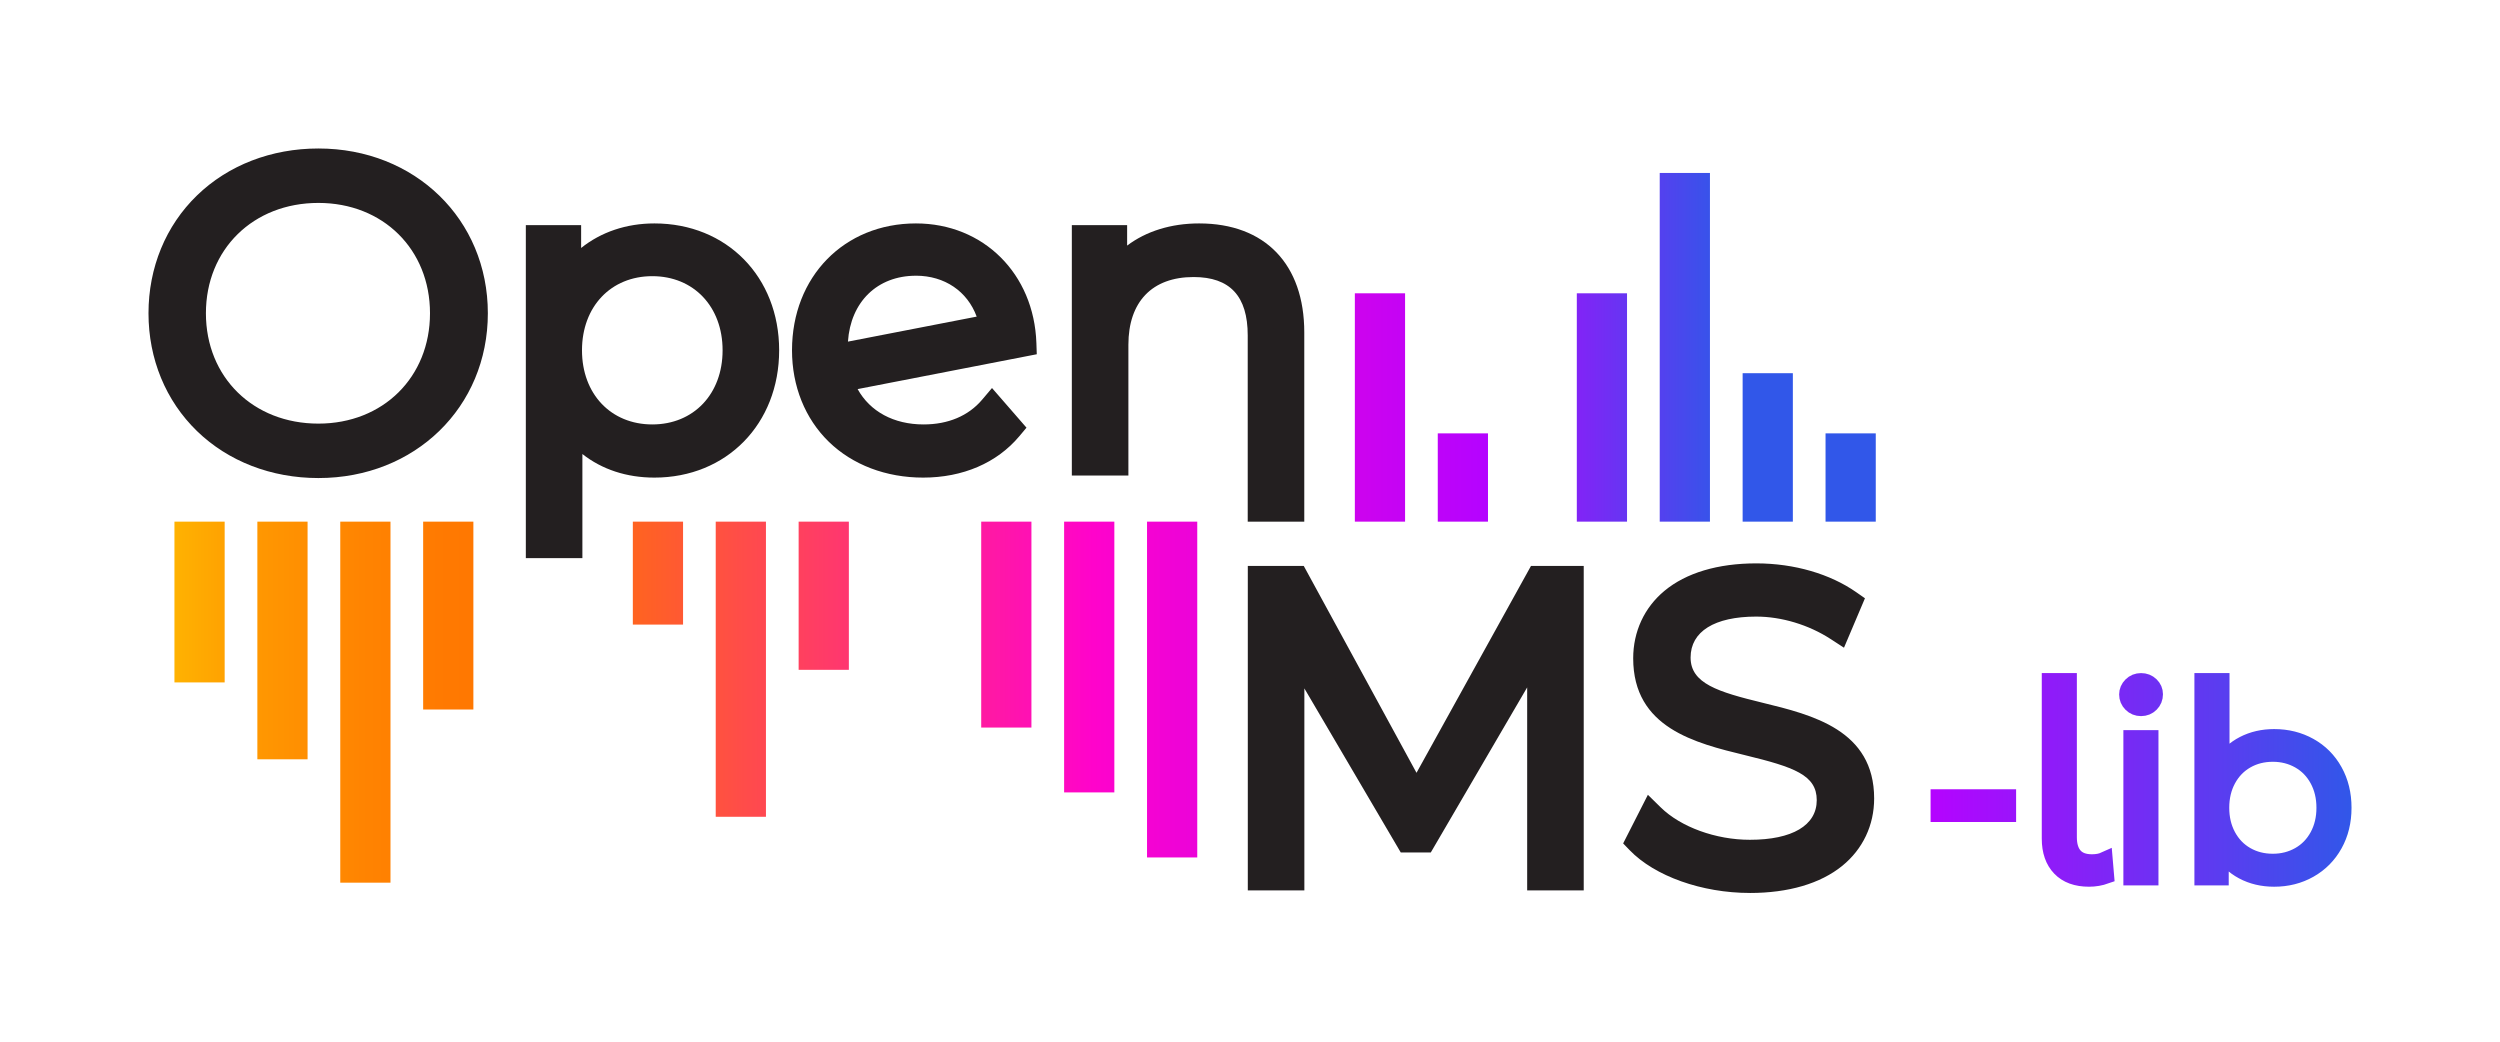
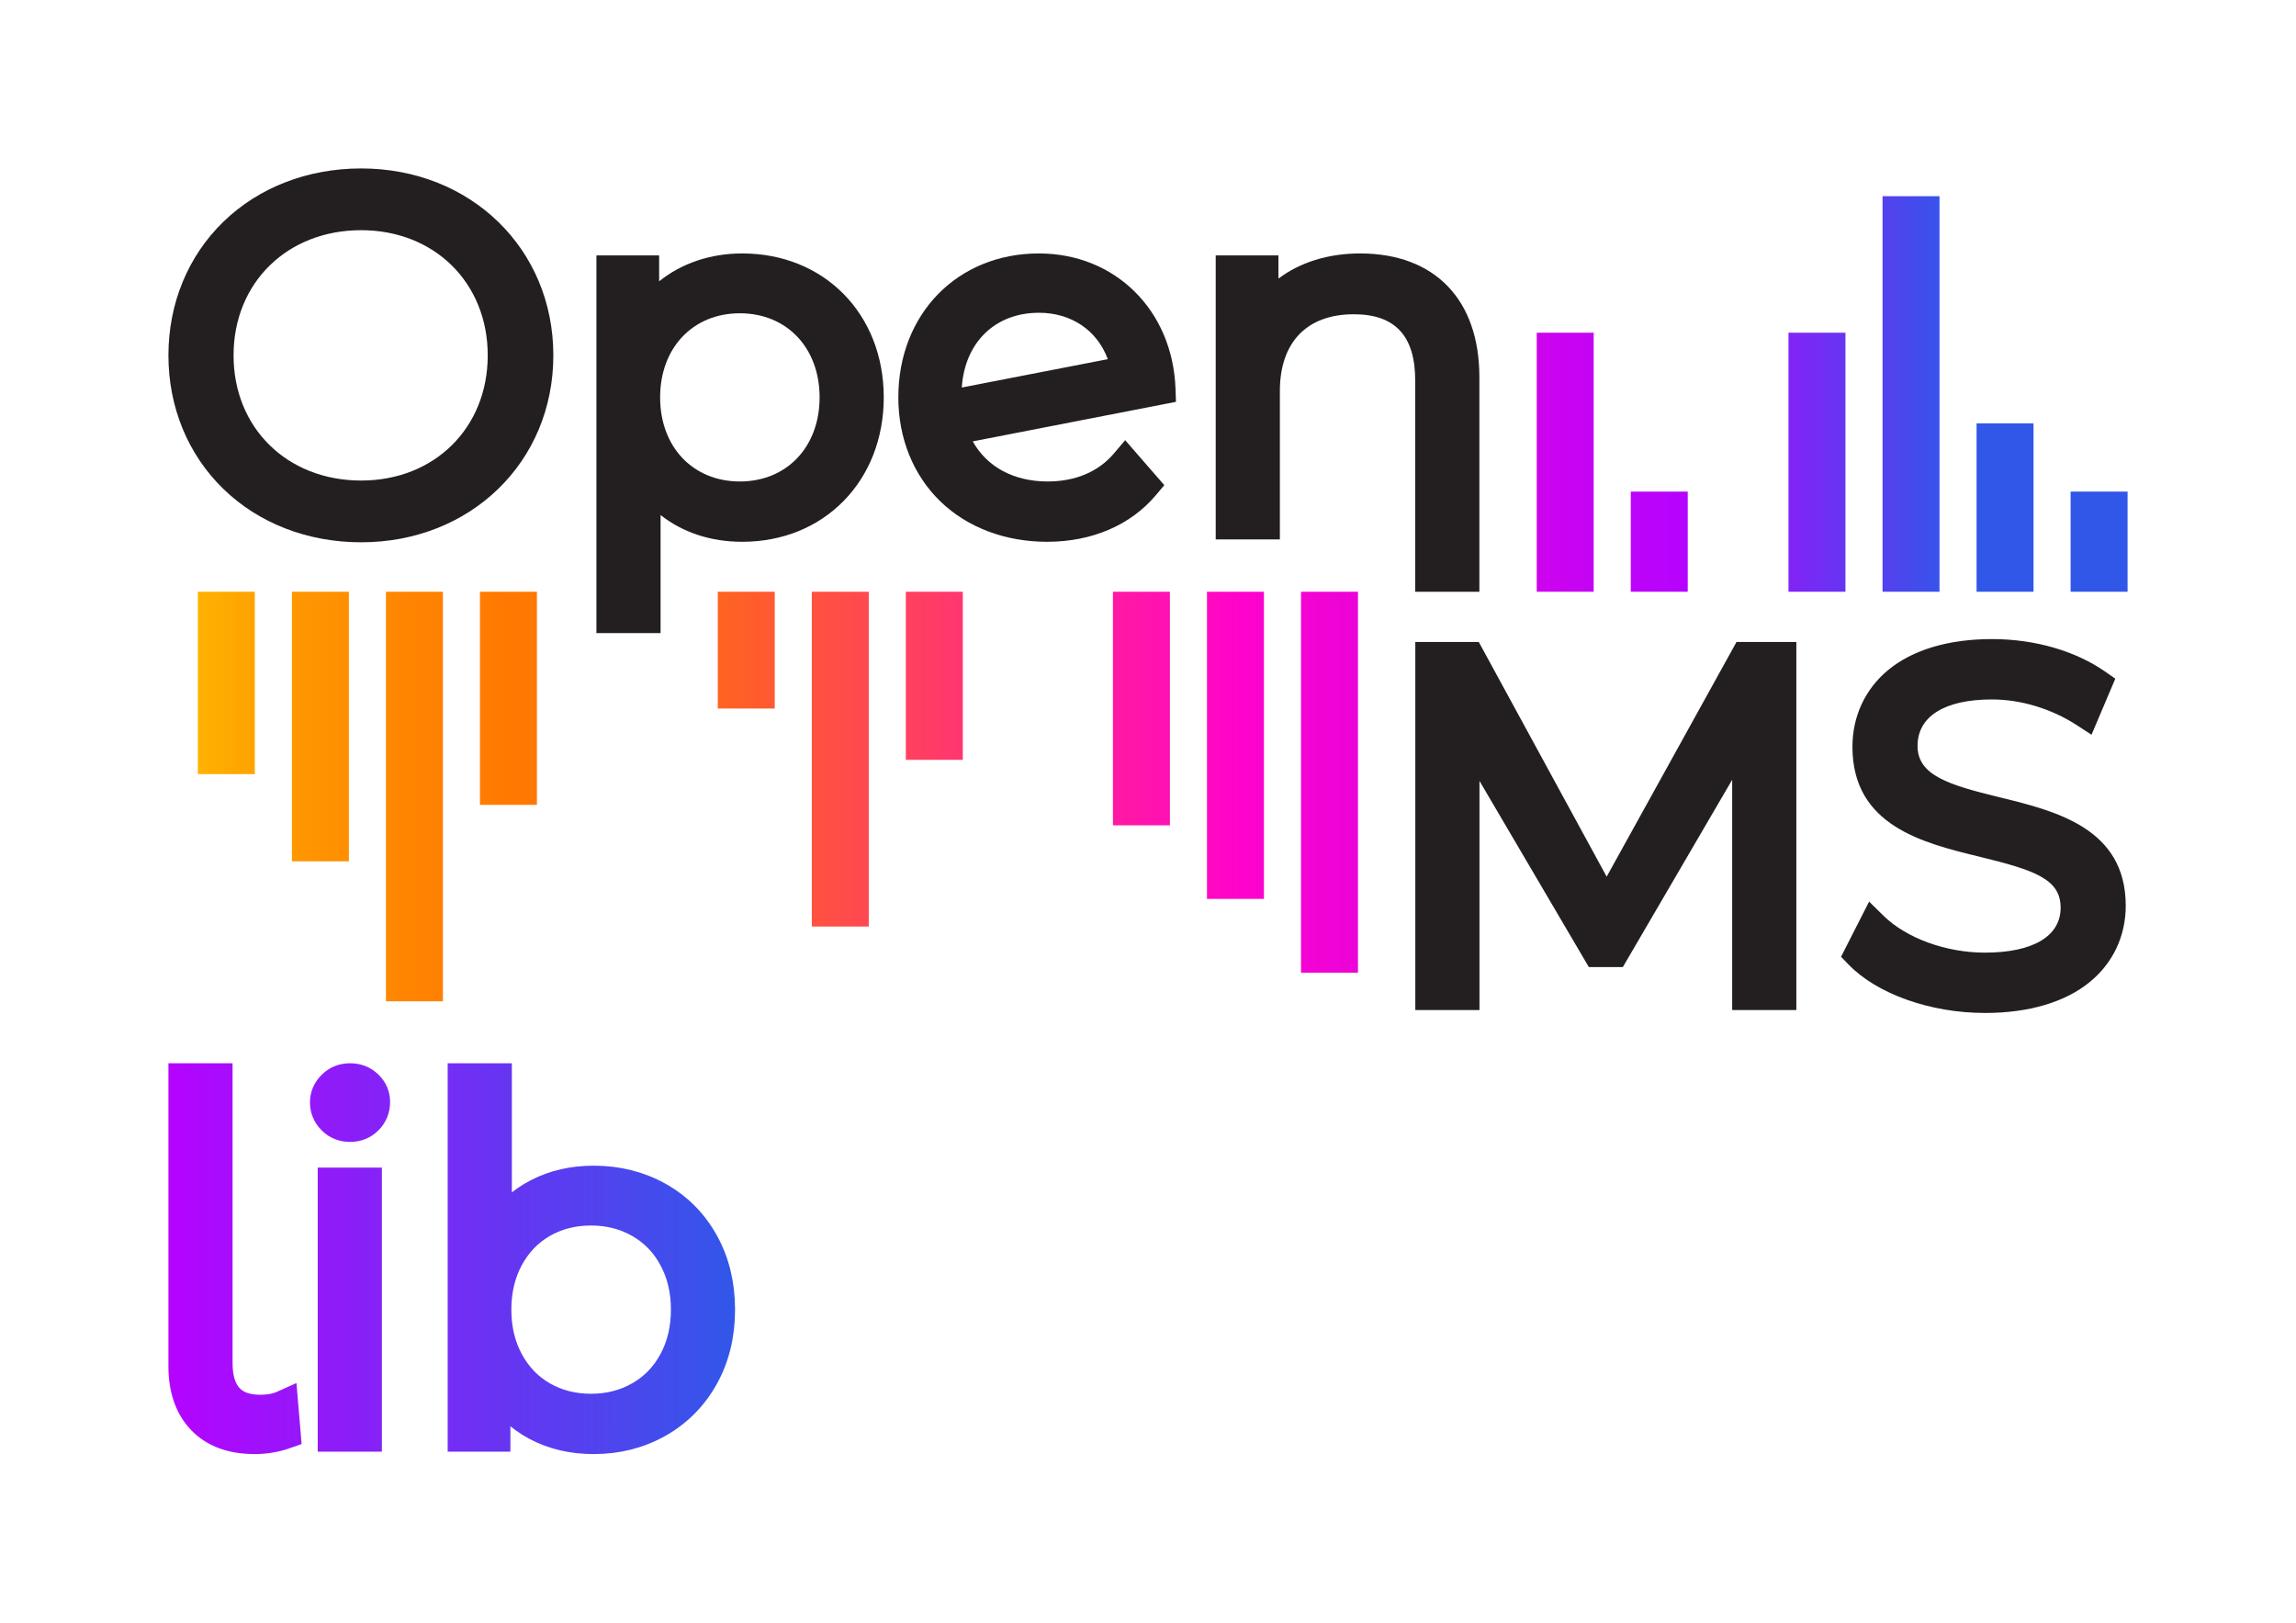
- <svg xmlns="http://www.w3.org/2000/svg" viewBox="-34.63 67.12 1128.02 469.92" role="img" aria-labelledby="title">
+ <svg xmlns="http://www.w3.org/2000/svg" viewBox="-34.63 67.12 913.36 645.37" role="img" aria-labelledby="title">
  <defs>
    <linearGradient id="openms-bars" x1="44.08" y1="0" x2="811.73" y2="0" gradientUnits="userSpaceOnUse">
      <stop offset="0" stop-color="#ffb401" />
      <stop offset="0" stop-color="#ffb201" />
      <stop offset="0.05" stop-color="#ff9701" />
      <stop offset="0.11" stop-color="#ff8401" />
      <stop offset="0.16" stop-color="#ff7901" />
      <stop offset="0.22" stop-color="#ff7501" />
      <stop offset="0.54" stop-color="#ff03cb" />
      <stop offset="0.77" stop-color="#b503ff" />
      <stop offset="0.91" stop-color="#3157e9" />
    </linearGradient>
-     <linearGradient id="openms-lib" x1="836.467" y1="0" x2="1026.39" y2="0" gradientUnits="userSpaceOnUse">
+     <linearGradient id="openms-lib" x1="13.09" y1="0" x2="238.5" y2="0" gradientUnits="userSpaceOnUse">
      <stop offset="0" stop-color="#b503ff" />
      <stop offset="1" stop-color="#3157e9" />
    </linearGradient>
  </defs>
  <g id="bar_01" fill="url(#openms-bars)">
    <rect x="44.08" y="302.49" width="22.66" height="72.54" />
  </g>
  <g id="bar_02" fill="url(#openms-bars)">
    <rect x="81.49" y="302.49" width="22.66" height="107.23" />
  </g>
  <g id="bar_03" fill="url(#openms-bars)">
    <rect x="118.9" y="302.49" width="22.66" height="162.9" />
  </g>
  <g id="bar_04" fill="url(#openms-bars)">
    <rect x="156.3" y="302.49" width="22.66" height="84.77" />
  </g>
  <g id="bar_05" fill="url(#openms-bars)">
    <rect x="250.91" y="302.49" width="22.66" height="46.45" />
  </g>
  <g id="bar_06" fill="url(#openms-bars)">
    <rect x="288.31" y="302.49" width="22.66" height="133.17" />
  </g>
  <g id="bar_07" fill="url(#openms-bars)">
    <rect x="325.72" y="302.49" width="22.66" height="66.86" />
  </g>
  <g id="bar_08" fill="url(#openms-bars)">
    <rect x="408.1" y="302.49" width="22.66" height="92.91" />
  </g>
  <g id="bar_09" fill="url(#openms-bars)">
    <rect x="445.51" y="302.49" width="22.66" height="122.17" />
  </g>
  <g id="bar_10" fill="url(#openms-bars)">
    <rect x="482.92" y="302.49" width="22.66" height="151.52" />
  </g>
  <g id="bar_11" fill="url(#openms-bars)">
    <rect x="576.69" y="199.46" width="22.66" height="103.03" />
  </g>
  <g id="bar_12" fill="url(#openms-bars)">
    <rect x="614.1" y="262.66" width="22.66" height="39.83" />
  </g>
  <g id="bar_13" fill="url(#openms-bars)">
    <rect x="676.84" y="199.46" width="22.66" height="103.03" />
  </g>
  <g id="bar_14" fill="url(#openms-bars)">
    <rect x="714.25" y="145.16" width="22.66" height="157.33" />
  </g>
  <g id="bar_15" fill="url(#openms-bars)">
    <rect x="751.66" y="235.51" width="22.66" height="66.98" />
  </g>
  <g id="bar_16" fill="url(#openms-bars)">
    <rect x="789.07" y="262.66" width="22.66" height="39.83" />
  </g>
  <g id="letter_O" fill="#231f20">
    <path d="m38.31,208.47c0-39.2,29.98-68.41,70.72-68.41s70.52,29.02,70.52,68.41-30.17,68.41-70.52,68.41c-40.74-.01-70.72-29.22-70.72-68.41Zm127.02,0c0-32.09-24.02-55.73-56.3-55.73s-56.69,23.64-56.69,55.73,24.21,55.73,56.69,55.73c32.28-.01,56.3-23.65,56.3-55.73Z" />
    <path d="m109.03,282.82c-21.23,0-40.68-7.53-54.77-21.19-14.11-13.68-21.89-32.56-21.89-53.16s7.77-39.49,21.89-53.17c14.09-13.66,33.54-21.18,54.77-21.18,43.59,0,76.46,31.96,76.46,74.35s-32.87,74.35-76.46,74.35Zm0-136.82c-37.54,0-64.78,26.27-64.78,62.47s27.24,62.46,64.78,62.47c17.99,0,34.42-6.31,46.26-17.76,11.81-11.43,18.32-27.31,18.32-44.71s-6.51-33.28-18.32-44.71c-11.84-11.45-28.27-17.76-46.26-17.76Zm0,124.14c-35.71,0-62.63-26.51-62.63-61.67s26.93-61.67,62.63-61.67,62.24,26.51,62.24,61.67-26.76,61.66-62.24,61.67Zm0-111.46c-29.41,0-50.75,20.94-50.75,49.79s21.34,49.79,50.75,49.79c29.18,0,50.36-20.95,50.36-49.79s-21.18-49.79-50.36-49.79Z" />
  </g>
  <g id="letter_p" fill="#231f20">
    <path d="m310.99,225.18c0,30.75-21.52,51.5-50.35,51.5-16.14,0-29.98-6.92-38.43-19.99v56.31h-13.64v-138.36h13.07v19.99c8.26-13.45,22.29-20.76,39.01-20.76,28.82,0,50.34,20.76,50.34,51.31Zm-13.64,0c0-23.44-16.33-39.39-37.66-39.39s-37.66,15.95-37.66,39.39,16.14,39.39,37.66,39.39,37.66-15.75,37.66-39.39Z" />
    <path d="m228.15,318.94h-25.52v-150.24h24.95v10.31c8.93-7.16,20.38-11.08,33.07-11.08,32.61,0,56.28,24.08,56.28,57.25s-23.67,57.44-56.29,57.44c-12.55,0-23.68-3.7-32.49-10.64v46.96Zm-13.64-11.88h1.76v-70.5l1.7,2.63c-1.23-4.36-1.88-9.06-1.88-14.01,0-4.43.52-8.66,1.51-12.62l-1.9,3.09v-35.07h-1.19v126.48Zm35.68-37.5c3.3.78,6.8,1.17,10.45,1.17,26.15,0,44.41-18.73,44.41-45.56s-18.26-45.37-44.4-45.37c-.87,0-1.73.02-2.59.07.54-.02,1.08-.03,1.63-.03,25.26,0,43.6,19.06,43.6,45.33s-18.34,45.33-43.6,45.33c-3.29,0-6.47-.32-9.5-.95Zm9.5-77.83c-18.68,0-31.72,13.75-31.72,33.45s13.04,33.45,31.72,33.45,31.72-13.75,31.72-33.45-13.04-33.45-31.72-33.45Z" />
  </g>
  <g id="letter_e" fill="#231f20">
    <path d="m413.03,251.32l7.69,8.84c-9.03,10.76-22.87,16.52-38.82,16.52-31.51,0-53.23-21.52-53.23-51.5s20.95-51.31,49.97-51.31c27.09,0,47.46,19.79,48.42,48.23l-83.01,16.14c5,16.34,19.22,26.33,38.05,26.33,12.48,0,23.44-4.41,30.93-13.25Zm-71.1-27.1c0,1.54,0,2.88.19,4.23l71.29-13.84c-2.88-16.53-16.14-29.02-34.78-29.02-21.52.01-36.7,15.76-36.7,38.63Z" />
    <path d="m381.9,282.62c-16.74,0-31.86-5.75-42.58-16.19-10.7-10.43-16.59-25.07-16.59-41.25,0-33.17,23.51-57.25,55.91-57.25,30.44,0,53.3,22.7,54.36,53.97l.17,5.06-80.83,15.72c5.58,10.1,16.29,15.95,29.76,15.95,11.09,0,20.22-3.86,26.4-11.15l4.47-5.28,15.56,17.89-3.26,3.89c-10.09,12.02-25.49,18.64-43.37,18.64Zm-16.99-100.9c-18.36,5.39-30.3,21.77-30.3,43.46,0,26.82,19.45,45.56,47.29,45.56,11.65,0,21.89-3.39,29.49-9.67-7.89,6.13-18.02,9.44-29.29,9.44-21.21,0-37.97-11.7-43.73-30.53l-1.93-6.31.41-.08-.61-4.31c-.25-1.76-.25-3.36-.25-5.06,0-12.57,4.23-23.93,11.92-31.99,4.66-4.88,10.47-8.45,17-10.51Zm13.72,9.81c-17.45,0-29.47,11.83-30.66,29.73l58.09-11.28c-4.18-11.38-14.43-18.46-27.42-18.46Zm17.76-8.17c11.89,5.37,20.43,16.21,22.87,30.23l.67,3.84.79-.15c-2.04-15.91-11.12-28.19-24.33-33.92Z" />
  </g>
  <g id="letter_n" fill="#231f20">
    <path d="m547.93,217.11v79.82h-13.64v-78.47c0-21.33-11.15-32.28-30.36-32.28-21.72,0-35.36,13.45-35.36,36.51v53.04h-13.64v-101.09h13.07v18.64c7.3-12.3,20.95-19.41,38.43-19.41,24.59,0,41.5,14.22,41.5,43.24Z" />
    <path d="m553.87,302.49h-25.52v-84.03c0-17.72-7.99-26.34-24.42-26.34-18.7,0-29.42,11.14-29.42,30.57v58.98h-25.52v-112.97h24.95v9.23c8.58-6.47,19.8-10,32.49-10,29.71,0,47.44,18.39,47.44,49.18v85.38Zm-13.64-11.5h1.76v-73.88c0-24.05-12.63-37.3-35.56-37.3-3.51,0-6.84.31-9.96.93,2.38-.33,4.87-.5,7.46-.5,23.07,0,36.3,13.93,36.3,38.22v72.53Zm-79.36-21.2h1.76v-47.1c0-3.59.3-7,.88-10.2l-1.45,2.44v-34.35h-1.19v89.21Z" />
  </g>
  <g id="letter_M" fill="#231f20">
    <path d="m674.02,328.42v134.51h-13.64v-107.61l-52.84,90.51h-6.73l-52.84-89.94v107.04h-13.64v-134.51h15.79l54.35,99.74,55.19-99.74h14.36Z" />
    <path d="m679.96,468.87h-25.52v-91.59l-43.49,74.49h-13.54l-43.5-74.04v91.14h-25.52v-146.39h25.25l50.87,93.34,51.65-93.34h23.8v146.39Zm-13.64-11.88h1.76v-122.63h-1.76v122.63Zm-126.05,0h1.76v-122.63h-1.76v122.63Zm1.94-122.63l60.44,102.88-56.06-102.88h-4.38Zm120.95,0l-46.79,84.56,49.37-84.56h-2.58Z" />
  </g>
  <g id="letter_S" fill="#231f20">
    <path d="m704.96,446.6l5.57-10.95c9.61,9.42,26.71,16.33,44.39,16.33,25.17,0,36.12-10.57,36.12-23.83,0-36.9-82.82-14.22-82.82-63.99,0-19.79,15.37-36.9,49.58-36.9,15.18,0,30.94,4.42,41.7,11.92l-4.81,11.34c-11.53-7.5-24.98-11.14-36.9-11.14-24.6,0-35.55,10.95-35.55,24.41,0,36.9,82.82,14.6,82.82,63.6,0,19.79-15.76,36.7-50.15,36.7-20.17,0-39.96-7.12-49.95-17.49Z" />
    <path d="m754.91,470.03c-21.64,0-42.93-7.58-54.23-19.31l-2.93-3.04,11.16-21.94,5.78,5.67c9.07,8.89,24.86,14.63,40.23,14.63,19.18,0,30.18-6.52,30.18-17.89s-10.33-14.92-32.25-20.26c-22.53-5.49-50.57-12.32-50.57-43.73,0-12.07,5.01-22.88,14.1-30.44,9.76-8.11,24.08-12.4,41.42-12.4s33.43,4.85,45.1,12.99l3.95,2.76-9.46,22.3-5.94-3.86c-9.94-6.47-22.21-10.18-33.66-10.18-18.82,0-29.61,6.73-29.61,18.47s12.35,15.49,32.49,20.41c22.42,5.47,50.33,12.29,50.33,43.19,0,12.05-5.1,22.84-14.37,30.38-9.86,8.02-24.29,12.26-41.72,12.26Zm-42.61-24.77c9.73,7.81,26.2,12.88,42.61,12.88,27.27,0,44.21-11.79,44.21-30.76,0-20.07-16.34-25.56-41.27-31.65-19.48-4.75-41.55-10.14-41.55-31.95,0-14.67,10.9-30.35,41.49-30.35,11.42,0,23.5,3.07,34.06,8.56l.2-.46c-9.41-5.21-22.08-8.34-34.25-8.34-27.33,0-43.64,11.57-43.64,30.96,0,20.54,16.43,26.08,41.5,32.19,19.37,4.72,41.32,10.06,41.32,31.8,0,8.77-3.93,16.47-11.06,21.68-7.34,5.37-17.77,8.09-31,8.09-15.32,0-31.15-4.95-42.46-12.97l-.16.31Z" />
  </g>
-   <g id="text_-lib" fill="url(#openms-lib)" stroke="url(#openms-lib)">
-     <path d="M840.15 426.94H871.37V434.33H840.15Z M890.32 445.53V374.51H898.78V444.82Q898.78 450.42 901.40 453.34Q904.02 456.26 909.26 456.26Q912.60 456.26 914.98 455.18L915.58 462.22Q911.89 463.53 907.95 463.53Q899.49 463.53 894.91 458.76Q890.32 453.99 890.32 445.53Z M927.14 400.25H935.60V462.93H927.14ZM925.23 380.47Q925.23 378.09 927.02 376.30Q928.81 374.51 931.43 374.51Q934.05 374.51 935.84 376.24Q937.63 377.97 937.63 380.35Q937.63 382.97 935.84 384.76Q934.05 386.55 931.43 386.55Q928.81 386.55 927.02 384.76Q925.23 382.97 925.23 380.47Z M1022.71 431.59Q1022.71 440.88 1018.66 448.15Q1014.61 455.42 1007.46 459.47Q1000.31 463.53 991.49 463.53Q983.62 463.53 977.37 460.19Q971.11 456.85 967.30 450.54V462.93H959.19V374.51H967.66V412.17Q971.59 406.09 977.72 402.93Q983.86 399.77 991.49 399.77Q1000.31 399.77 1007.46 403.77Q1014.61 407.76 1018.66 415.03Q1022.71 422.30 1022.71 431.59ZM1014.25 431.59Q1014.25 424.44 1011.21 418.84Q1008.17 413.24 1002.81 410.20Q997.45 407.16 990.89 407.16Q984.22 407.16 978.92 410.20Q973.61 413.24 970.57 418.84Q967.54 424.44 967.54 431.59Q967.54 438.74 970.57 444.34Q973.61 449.94 978.92 452.98Q984.22 456.02 990.89 456.02Q997.45 456.02 1002.81 452.98Q1008.17 449.94 1011.21 444.34Q1014.25 438.74 1014.25 431.59Z" stroke-width="7.37" stroke-linejoin="miter" />
+   <g id="text_lib" fill="url(#openms-lib)" stroke="url(#openms-lib)" transform="translate(19.28 0.00)">
+     <path d="M19.03 610.53V495.98H32.67V609.38Q32.67 618.41 36.90 623.12Q41.13 627.83 49.59 627.83Q54.97 627.83 58.81 626.10L59.77 637.44Q53.82 639.55 47.47 639.55Q33.83 639.55 26.43 631.86Q19.03 624.17 19.03 610.53Z M78.42 537.49H92.06V638.59H78.42ZM75.34 505.59Q75.34 501.74 78.23 498.86Q81.11 495.98 85.34 495.98Q89.57 495.98 92.45 498.76Q95.33 501.55 95.33 505.40Q95.33 509.62 92.45 512.51Q89.57 515.39 85.34 515.39Q81.11 515.39 78.23 512.51Q75.34 509.62 75.34 505.59Z M232.56 588.04Q232.56 603.03 226.03 614.76Q219.49 626.48 207.96 633.02Q196.43 639.55 182.21 639.55Q169.52 639.55 159.43 634.17Q149.34 628.79 143.19 618.60V638.59H130.12V495.98H143.77V556.71Q150.11 546.91 160.01 541.82Q169.90 536.72 182.21 536.72Q196.43 536.72 207.96 543.16Q219.49 549.60 226.03 561.33Q232.56 573.05 232.56 588.04ZM218.92 588.04Q218.92 576.51 214.01 567.48Q209.11 558.44 200.46 553.54Q191.82 548.64 181.24 548.64Q170.48 548.64 161.93 553.54Q153.38 558.44 148.47 567.48Q143.57 576.51 143.57 588.04Q143.57 599.57 148.47 608.61Q153.38 617.64 161.93 622.54Q170.48 627.44 181.24 627.44Q191.82 627.44 200.46 622.54Q209.11 617.64 214.01 608.61Q218.92 599.57 218.92 588.04Z" stroke-width="11.88" stroke-linejoin="miter" />
  </g>
</svg>
